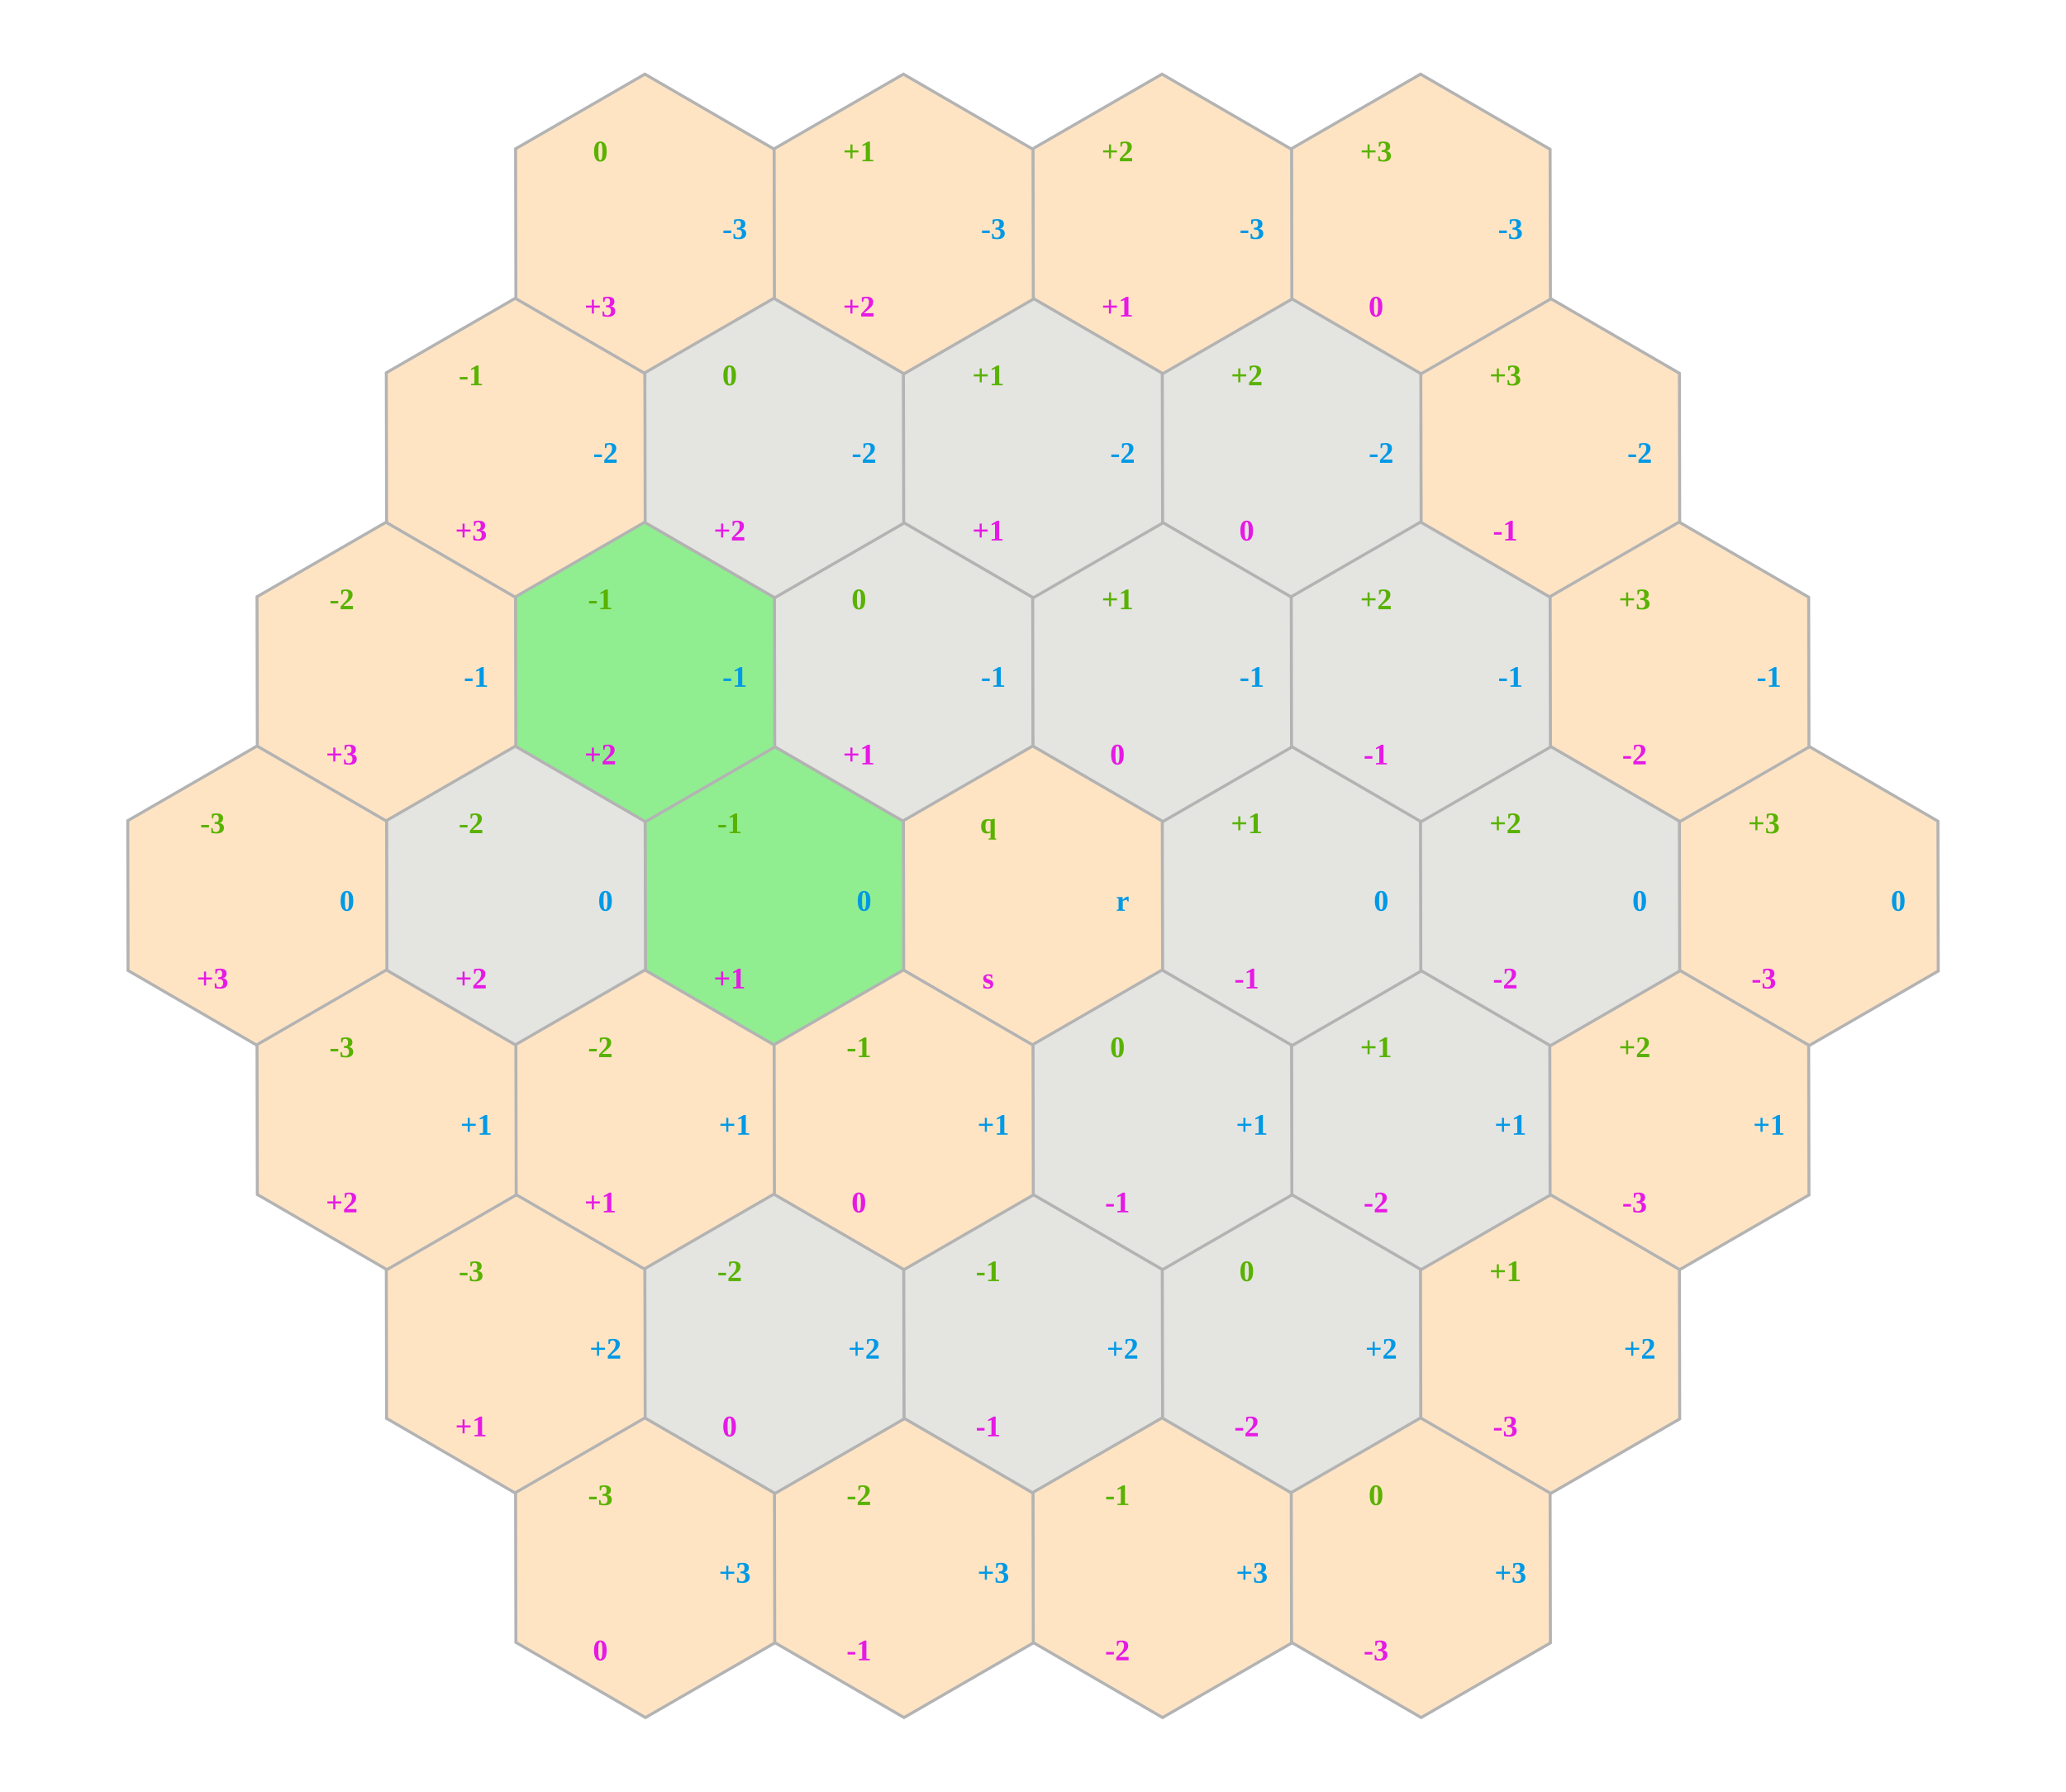
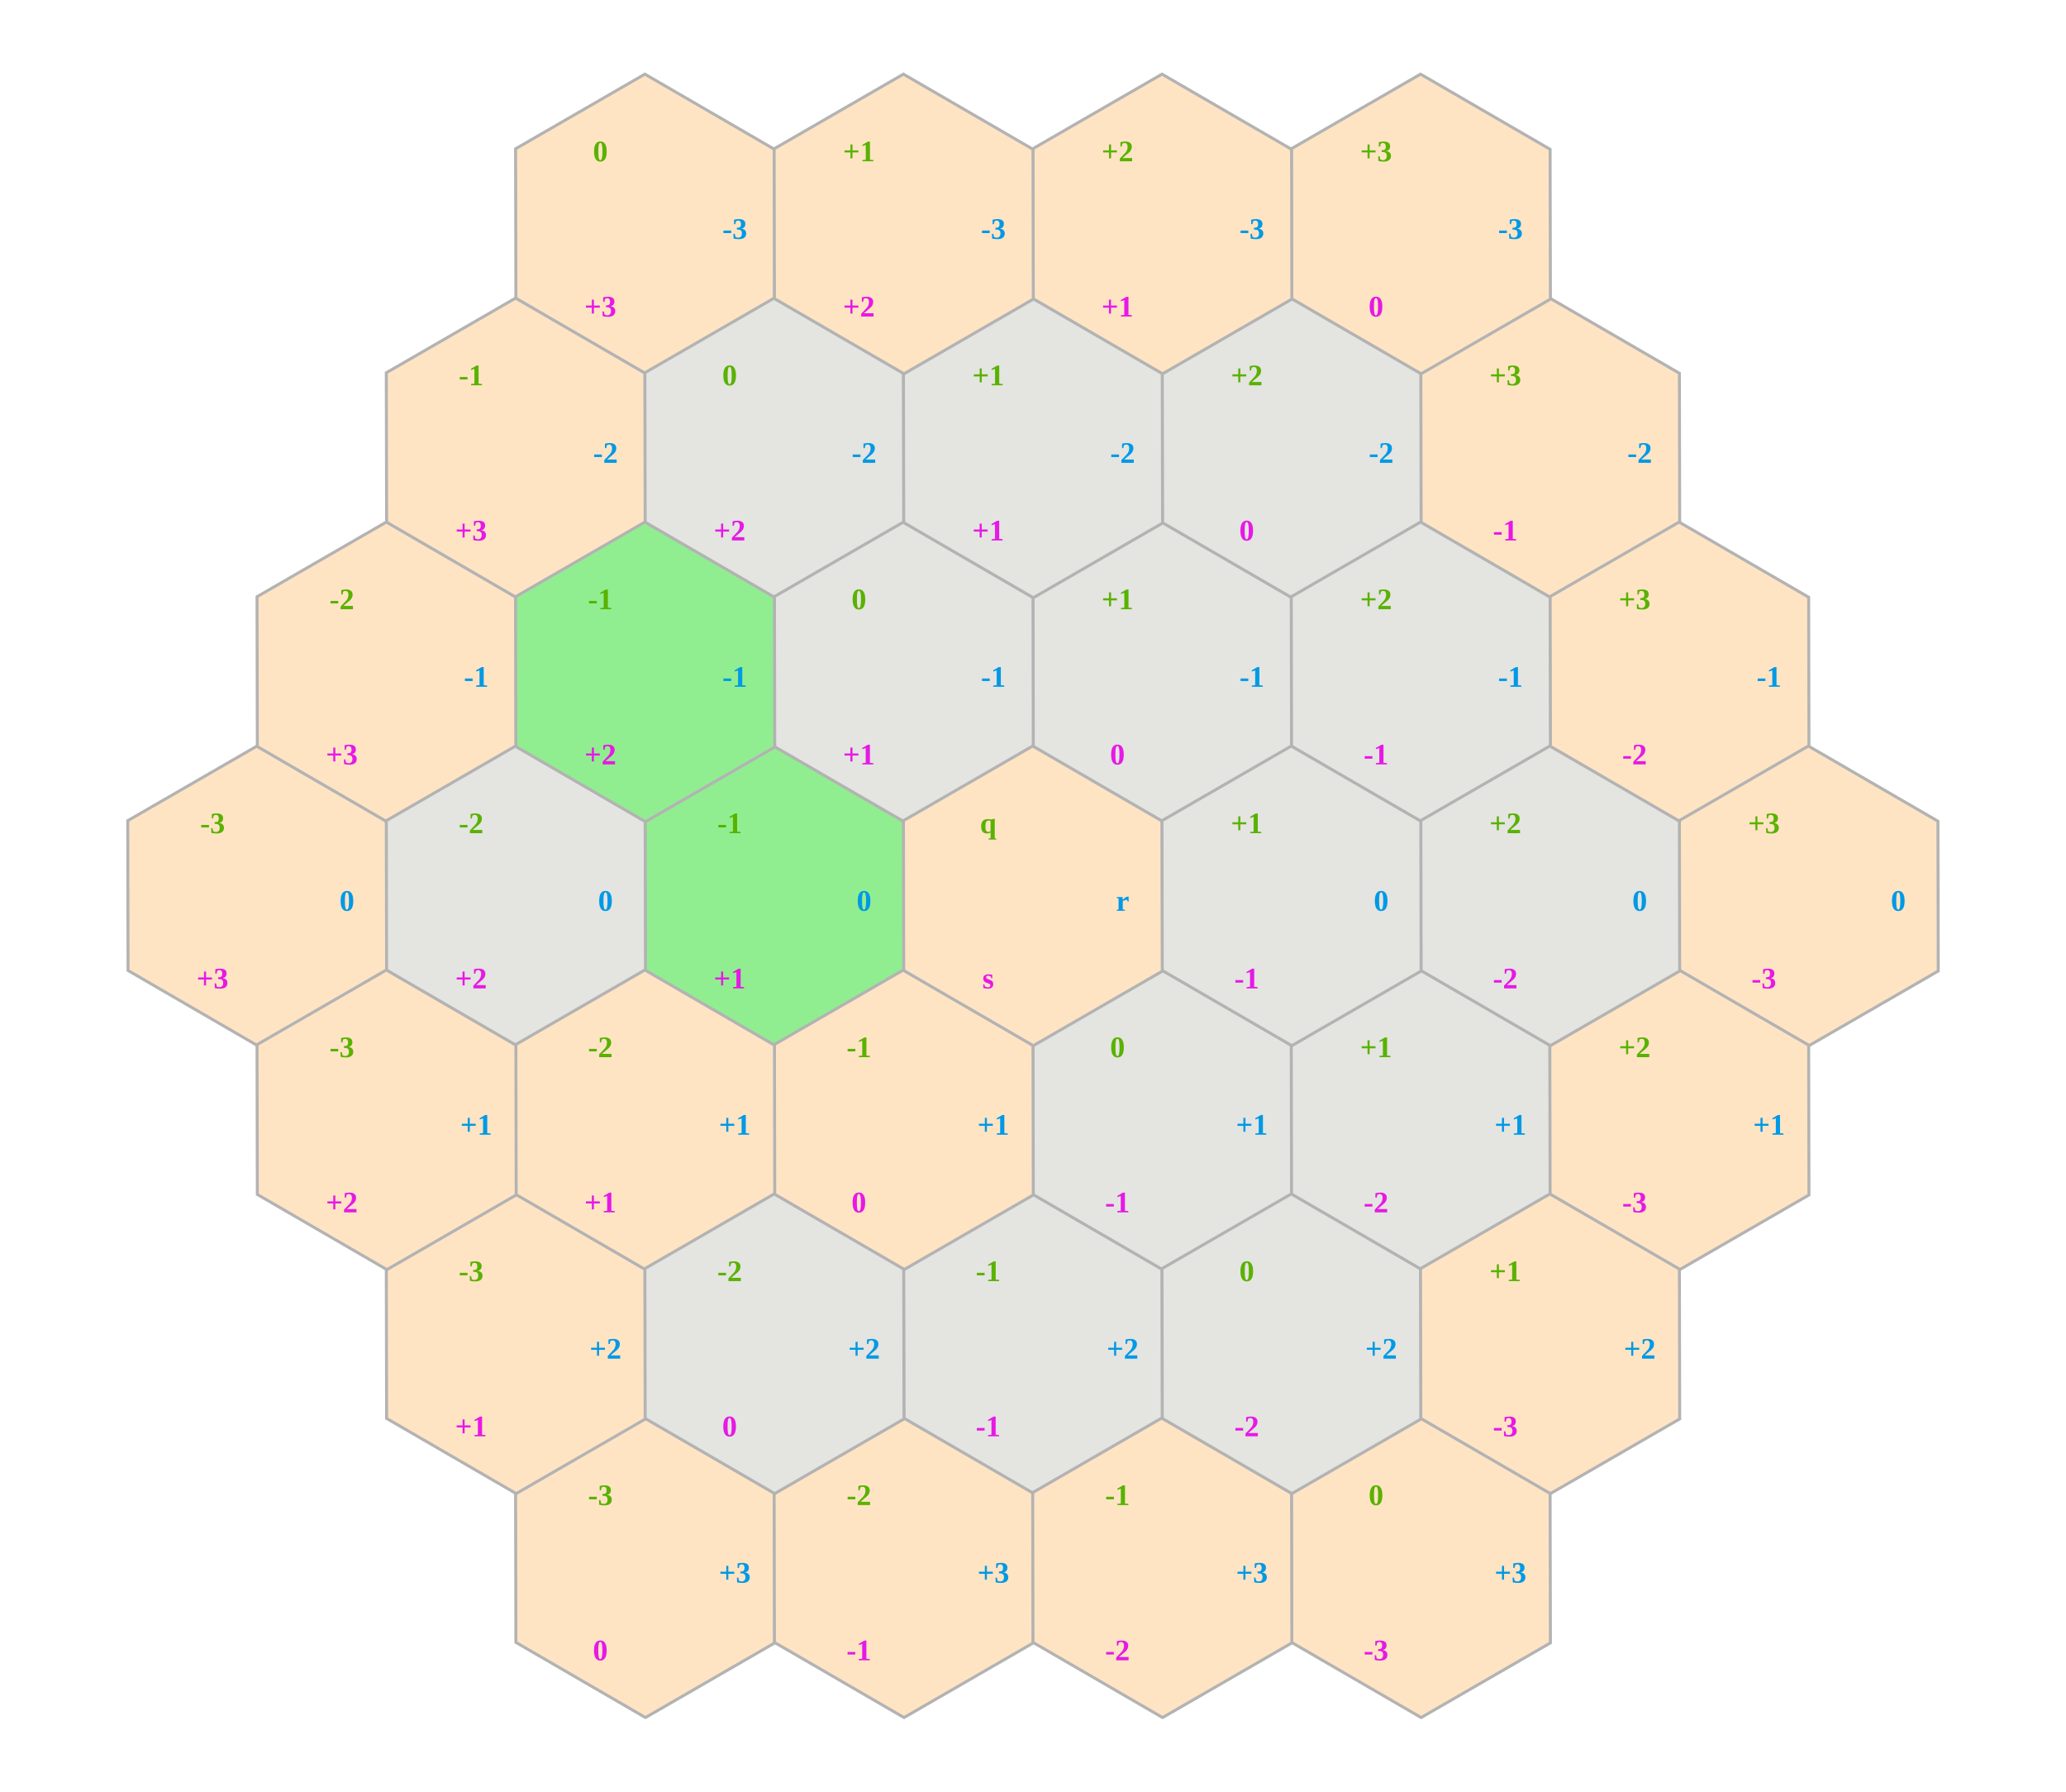
<svg xmlns="http://www.w3.org/2000/svg" version="1.1" viewBox="-692 -600 1384 1200" width="1384" height="1200" preserveAspectRatio="xMidYMin meet">
  <style>
    svg {
        stroke-width: 2px;
        stroke: #b3b3b3ff;
        fill: #e4e4e1ff;
        background-color: #ffffffff;
    }
    text {
        font-weight: bold;
        stroke: none;
        fill: black;
        text-anchor: middle;
        font-size: 20px;
    }
    .q {
        fill: #59b201ff;
    }
    .r {
        fill: #0099e5ff;
    }
    .s {
        fill: #e619e5ff;
    }
    .style-1 {
        fill: #ffe4c4ff;
    }
    .style-2 {
        fill: #90ee90ff;
    }
</style>
+   <g class="style-2" transform="translate(-173.2051,0),rotate(-30)">
+     <polygon points="100,0 50,-87 -50,-87 -100,-0 -50,87 50,87">
+     </polygon>
+     <text transform="rotate(-90) translate(60, 0) rotate(90) rotate(30) translate(0,10)" class="q">-1</text>
+     <text transform="rotate(-90) translate(-30, 52) rotate(90) rotate(30) translate(0,10)" class="r">0</text>
+     <text transform="rotate(-90) translate(-30, -52) rotate(90) rotate(30) translate(0,10)" class="s">+1</text>
+   </g>
  <g class="style-1" transform="translate(346.4102,-300),rotate(-30)">
    <polygon points="100,0 50,-87 -50,-87 -100,-0 -50,87 50,87">
    </polygon>
    <text transform="rotate(-90) translate(60, 0) rotate(90) rotate(30) translate(0,10)" class="q">+3</text>
    <text transform="rotate(-90) translate(-30, 52) rotate(90) rotate(30) translate(0,10)" class="r">-2</text>
    <text transform="rotate(-90) translate(-30, -52) rotate(90) rotate(30) translate(0,10)" class="s">-1</text>
  </g>
-   <g transform="translate(173.2051,300),rotate(-30)">
-     <polygon points="100,0 50,-87 -50,-87 -100,-0 -50,87 50,87">
-     </polygon>
-     <text transform="rotate(-90) translate(60, 0) rotate(90) rotate(30) translate(0,10)" class="q">0</text>
-     <text transform="rotate(-90) translate(-30, 52) rotate(90) rotate(30) translate(0,10)" class="r">+2</text>
-     <text transform="rotate(-90) translate(-30, -52) rotate(90) rotate(30) translate(0,10)" class="s">-2</text>
+   <g class="style-1" transform="translate(259.8076,450),rotate(-30)">
+     <polygon points="100,0 50,-87 -50,-87 -100,-0 -50,87 50,87">
+     </polygon>
+     <text transform="rotate(-90) translate(60, 0) rotate(90) rotate(30) translate(0,10)" class="q">0</text>
+     <text transform="rotate(-90) translate(-30, 52) rotate(90) rotate(30) translate(0,10)" class="r">+3</text>
+     <text transform="rotate(-90) translate(-30, -52) rotate(90) rotate(30) translate(0,10)" class="s">-3</text>
+   </g>
+   <g class="style-1" transform="translate(433.0127,-150),rotate(-30)">
+     <polygon points="100,0 50,-87 -50,-87 -100,-0 -50,87 50,87">
+     </polygon>
+     <text transform="rotate(-90) translate(60, 0) rotate(90) rotate(30) translate(0,10)" class="q">+3</text>
+     <text transform="rotate(-90) translate(-30, 52) rotate(90) rotate(30) translate(0,10)" class="r">-1</text>
+     <text transform="rotate(-90) translate(-30, -52) rotate(90) rotate(30) translate(0,10)" class="s">-2</text>
+   </g>
+   <g class="style-1" transform="translate(-259.8076,-450),rotate(-30)">
+     <polygon points="100,0 50,-87 -50,-87 -100,-0 -50,87 50,87">
+     </polygon>
+     <text transform="rotate(-90) translate(60, 0) rotate(90) rotate(30) translate(0,10)" class="q">0</text>
+     <text transform="rotate(-90) translate(-30, 52) rotate(90) rotate(30) translate(0,10)" class="r">-3</text>
+     <text transform="rotate(-90) translate(-30, -52) rotate(90) rotate(30) translate(0,10)" class="s">+3</text>
+   </g>
+   <g transform="translate(0,300),rotate(-30)">
+     <polygon points="100,0 50,-87 -50,-87 -100,-0 -50,87 50,87">
+     </polygon>
+     <text transform="rotate(-90) translate(60, 0) rotate(90) rotate(30) translate(0,10)" class="q">-1</text>
+     <text transform="rotate(-90) translate(-30, 52) rotate(90) rotate(30) translate(0,10)" class="r">+2</text>
+     <text transform="rotate(-90) translate(-30, -52) rotate(90) rotate(30) translate(0,10)" class="s">-1</text>
+   </g>
+   <g transform="translate(86.60254,150),rotate(-30)">
+     <polygon points="100,0 50,-87 -50,-87 -100,-0 -50,87 50,87">
+     </polygon>
+     <text transform="rotate(-90) translate(60, 0) rotate(90) rotate(30) translate(0,10)" class="q">0</text>
+     <text transform="rotate(-90) translate(-30, 52) rotate(90) rotate(30) translate(0,10)" class="r">+1</text>
+     <text transform="rotate(-90) translate(-30, -52) rotate(90) rotate(30) translate(0,10)" class="s">-1</text>
+   </g>
+   <g class="style-1" transform="translate(519.6152,0),rotate(-30)">
+     <polygon points="100,0 50,-87 -50,-87 -100,-0 -50,87 50,87">
+     </polygon>
+     <text transform="rotate(-90) translate(60, 0) rotate(90) rotate(30) translate(0,10)" class="q">+3</text>
+     <text transform="rotate(-90) translate(-30, 52) rotate(90) rotate(30) translate(0,10)" class="r">0</text>
+     <text transform="rotate(-90) translate(-30, -52) rotate(90) rotate(30) translate(0,10)" class="s">-3</text>
+   </g>
+   <g transform="translate(86.60254,-150),rotate(-30)">
+     <polygon points="100,0 50,-87 -50,-87 -100,-0 -50,87 50,87">
+     </polygon>
+     <text transform="rotate(-90) translate(60, 0) rotate(90) rotate(30) translate(0,10)" class="q">+1</text>
+     <text transform="rotate(-90) translate(-30, 52) rotate(90) rotate(30) translate(0,10)" class="r">-1</text>
+     <text transform="rotate(-90) translate(-30, -52) rotate(90) rotate(30) translate(0,10)" class="s">0</text>
+   </g>
+   <g transform="translate(173.2051,-300),rotate(-30)">
+     <polygon points="100,0 50,-87 -50,-87 -100,-0 -50,87 50,87">
+     </polygon>
+     <text transform="rotate(-90) translate(60, 0) rotate(90) rotate(30) translate(0,10)" class="q">+2</text>
+     <text transform="rotate(-90) translate(-30, 52) rotate(90) rotate(30) translate(0,10)" class="r">-2</text>
+     <text transform="rotate(-90) translate(-30, -52) rotate(90) rotate(30) translate(0,10)" class="s">0</text>
+   </g>
+   <g class="style-1" transform="translate(-86.60254,150),rotate(-30)">
+     <polygon points="100,0 50,-87 -50,-87 -100,-0 -50,87 50,87">
+     </polygon>
+     <text transform="rotate(-90) translate(60, 0) rotate(90) rotate(30) translate(0,10)" class="q">-1</text>
+     <text transform="rotate(-90) translate(-30, 52) rotate(90) rotate(30) translate(0,10)" class="r">+1</text>
+     <text transform="rotate(-90) translate(-30, -52) rotate(90) rotate(30) translate(0,10)" class="s">0</text>
+   </g>
+   <g class="style-1" transform="translate(-346.4102,-300),rotate(-30)">
+     <polygon points="100,0 50,-87 -50,-87 -100,-0 -50,87 50,87">
+     </polygon>
+     <text transform="rotate(-90) translate(60, 0) rotate(90) rotate(30) translate(0,10)" class="q">-1</text>
+     <text transform="rotate(-90) translate(-30, 52) rotate(90) rotate(30) translate(0,10)" class="r">-2</text>
+     <text transform="rotate(-90) translate(-30, -52) rotate(90) rotate(30) translate(0,10)" class="s">+3</text>
+   </g>
+   <g class="style-1" transform="translate(-519.6152,0),rotate(-30)">
+     <polygon points="100,0 50,-87 -50,-87 -100,-0 -50,87 50,87">
+     </polygon>
+     <text transform="rotate(-90) translate(60, 0) rotate(90) rotate(30) translate(0,10)" class="q">-3</text>
+     <text transform="rotate(-90) translate(-30, 52) rotate(90) rotate(30) translate(0,10)" class="r">0</text>
+     <text transform="rotate(-90) translate(-30, -52) rotate(90) rotate(30) translate(0,10)" class="s">+3</text>
+   </g>
+   <g transform="translate(259.8076,-150),rotate(-30)">
+     <polygon points="100,0 50,-87 -50,-87 -100,-0 -50,87 50,87">
+     </polygon>
+     <text transform="rotate(-90) translate(60, 0) rotate(90) rotate(30) translate(0,10)" class="q">+2</text>
+     <text transform="rotate(-90) translate(-30, 52) rotate(90) rotate(30) translate(0,10)" class="r">-1</text>
+     <text transform="rotate(-90) translate(-30, -52) rotate(90) rotate(30) translate(0,10)" class="s">-1</text>
  </g>
  <g class="style-1" transform="translate(-433.0127,-150),rotate(-30)">
    <polygon points="100,0 50,-87 -50,-87 -100,-0 -50,87 50,87">
    </polygon>
    <text transform="rotate(-90) translate(60, 0) rotate(90) rotate(30) translate(0,10)" class="q">-2</text>
    <text transform="rotate(-90) translate(-30, 52) rotate(90) rotate(30) translate(0,10)" class="r">-1</text>
    <text transform="rotate(-90) translate(-30, -52) rotate(90) rotate(30) translate(0,10)" class="s">+3</text>
  </g>
-   <g transform="translate(0,300),rotate(-30)">
-     <polygon points="100,0 50,-87 -50,-87 -100,-0 -50,87 50,87">
-     </polygon>
-     <text transform="rotate(-90) translate(60, 0) rotate(90) rotate(30) translate(0,10)" class="q">-1</text>
-     <text transform="rotate(-90) translate(-30, 52) rotate(90) rotate(30) translate(0,10)" class="r">+2</text>
-     <text transform="rotate(-90) translate(-30, -52) rotate(90) rotate(30) translate(0,10)" class="s">-1</text>
-   </g>
-   <g class="style-2" transform="translate(-173.2051,0),rotate(-30)">
-     <polygon points="100,0 50,-87 -50,-87 -100,-0 -50,87 50,87">
-     </polygon>
-     <text transform="rotate(-90) translate(60, 0) rotate(90) rotate(30) translate(0,10)" class="q">-1</text>
-     <text transform="rotate(-90) translate(-30, 52) rotate(90) rotate(30) translate(0,10)" class="r">0</text>
-     <text transform="rotate(-90) translate(-30, -52) rotate(90) rotate(30) translate(0,10)" class="s">+1</text>
-   </g>
-   <g class="style-1" transform="translate(346.4102,300),rotate(-30)">
-     <polygon points="100,0 50,-87 -50,-87 -100,-0 -50,87 50,87">
-     </polygon>
-     <text transform="rotate(-90) translate(60, 0) rotate(90) rotate(30) translate(0,10)" class="q">+1</text>
-     <text transform="rotate(-90) translate(-30, 52) rotate(90) rotate(30) translate(0,10)" class="r">+2</text>
-     <text transform="rotate(-90) translate(-30, -52) rotate(90) rotate(30) translate(0,10)" class="s">-3</text>
+   <g transform="translate(259.8076,150),rotate(-30)">
+     <polygon points="100,0 50,-87 -50,-87 -100,-0 -50,87 50,87">
+     </polygon>
+     <text transform="rotate(-90) translate(60, 0) rotate(90) rotate(30) translate(0,10)" class="q">+1</text>
+     <text transform="rotate(-90) translate(-30, 52) rotate(90) rotate(30) translate(0,10)" class="r">+1</text>
+     <text transform="rotate(-90) translate(-30, -52) rotate(90) rotate(30) translate(0,10)" class="s">-2</text>
+   </g>
+   <g class="style-1" transform="translate(-259.8076,450),rotate(-30)">
+     <polygon points="100,0 50,-87 -50,-87 -100,-0 -50,87 50,87">
+     </polygon>
+     <text transform="rotate(-90) translate(60, 0) rotate(90) rotate(30) translate(0,10)" class="q">-3</text>
+     <text transform="rotate(-90) translate(-30, 52) rotate(90) rotate(30) translate(0,10)" class="r">+3</text>
+     <text transform="rotate(-90) translate(-30, -52) rotate(90) rotate(30) translate(0,10)" class="s">0</text>
+   </g>
+   <g transform="translate(-346.4102,0),rotate(-30)">
+     <polygon points="100,0 50,-87 -50,-87 -100,-0 -50,87 50,87">
+     </polygon>
+     <text transform="rotate(-90) translate(60, 0) rotate(90) rotate(30) translate(0,10)" class="q">-2</text>
+     <text transform="rotate(-90) translate(-30, 52) rotate(90) rotate(30) translate(0,10)" class="r">0</text>
+     <text transform="rotate(-90) translate(-30, -52) rotate(90) rotate(30) translate(0,10)" class="s">+2</text>
+   </g>
+   <g class="style-1" transform="translate(-86.60254,450),rotate(-30)">
+     <polygon points="100,0 50,-87 -50,-87 -100,-0 -50,87 50,87">
+     </polygon>
+     <text transform="rotate(-90) translate(60, 0) rotate(90) rotate(30) translate(0,10)" class="q">-2</text>
+     <text transform="rotate(-90) translate(-30, 52) rotate(90) rotate(30) translate(0,10)" class="r">+3</text>
+     <text transform="rotate(-90) translate(-30, -52) rotate(90) rotate(30) translate(0,10)" class="s">-1</text>
  </g>
  <g class="style-1" transform="translate(-346.4102,300),rotate(-30)">
    <polygon points="100,0 50,-87 -50,-87 -100,-0 -50,87 50,87">
    </polygon>
    <text transform="rotate(-90) translate(60, 0) rotate(90) rotate(30) translate(0,10)" class="q">-3</text>
    <text transform="rotate(-90) translate(-30, 52) rotate(90) rotate(30) translate(0,10)" class="r">+2</text>
    <text transform="rotate(-90) translate(-30, -52) rotate(90) rotate(30) translate(0,10)" class="s">+1</text>
  </g>
-   <g class="style-1" transform="translate(-346.4102,-300),rotate(-30)">
-     <polygon points="100,0 50,-87 -50,-87 -100,-0 -50,87 50,87">
-     </polygon>
-     <text transform="rotate(-90) translate(60, 0) rotate(90) rotate(30) translate(0,10)" class="q">-1</text>
-     <text transform="rotate(-90) translate(-30, 52) rotate(90) rotate(30) translate(0,10)" class="r">-2</text>
-     <text transform="rotate(-90) translate(-30, -52) rotate(90) rotate(30) translate(0,10)" class="s">+3</text>
-   </g>
-   <g class="style-1" transform="translate(86.60254,450),rotate(-30)">
-     <polygon points="100,0 50,-87 -50,-87 -100,-0 -50,87 50,87">
-     </polygon>
-     <text transform="rotate(-90) translate(60, 0) rotate(90) rotate(30) translate(0,10)" class="q">-1</text>
-     <text transform="rotate(-90) translate(-30, 52) rotate(90) rotate(30) translate(0,10)" class="r">+3</text>
-     <text transform="rotate(-90) translate(-30, -52) rotate(90) rotate(30) translate(0,10)" class="s">-2</text>
-   </g>
-   <g transform="translate(-346.4102,0),rotate(-30)">
-     <polygon points="100,0 50,-87 -50,-87 -100,-0 -50,87 50,87">
-     </polygon>
-     <text transform="rotate(-90) translate(60, 0) rotate(90) rotate(30) translate(0,10)" class="q">-2</text>
-     <text transform="rotate(-90) translate(-30, 52) rotate(90) rotate(30) translate(0,10)" class="r">0</text>
-     <text transform="rotate(-90) translate(-30, -52) rotate(90) rotate(30) translate(0,10)" class="s">+2</text>
-   </g>
-   <g class="style-1" transform="translate(-259.8076,-450),rotate(-30)">
-     <polygon points="100,0 50,-87 -50,-87 -100,-0 -50,87 50,87">
-     </polygon>
-     <text transform="rotate(-90) translate(60, 0) rotate(90) rotate(30) translate(0,10)" class="q">0</text>
-     <text transform="rotate(-90) translate(-30, 52) rotate(90) rotate(30) translate(0,10)" class="r">-3</text>
-     <text transform="rotate(-90) translate(-30, -52) rotate(90) rotate(30) translate(0,10)" class="s">+3</text>
-   </g>
-   <g transform="translate(173.2051,-300),rotate(-30)">
-     <polygon points="100,0 50,-87 -50,-87 -100,-0 -50,87 50,87">
-     </polygon>
-     <text transform="rotate(-90) translate(60, 0) rotate(90) rotate(30) translate(0,10)" class="q">+2</text>
-     <text transform="rotate(-90) translate(-30, 52) rotate(90) rotate(30) translate(0,10)" class="r">-2</text>
-     <text transform="rotate(-90) translate(-30, -52) rotate(90) rotate(30) translate(0,10)" class="s">0</text>
+   <g class="style-1" transform="translate(433.0127,150),rotate(-30)">
+     <polygon points="100,0 50,-87 -50,-87 -100,-0 -50,87 50,87">
+     </polygon>
+     <text transform="rotate(-90) translate(60, 0) rotate(90) rotate(30) translate(0,10)" class="q">+2</text>
+     <text transform="rotate(-90) translate(-30, 52) rotate(90) rotate(30) translate(0,10)" class="r">+1</text>
+     <text transform="rotate(-90) translate(-30, -52) rotate(90) rotate(30) translate(0,10)" class="s">-3</text>
+   </g>
+   <g class="style-1" transform="translate(-259.8076,150),rotate(-30)">
+     <polygon points="100,0 50,-87 -50,-87 -100,-0 -50,87 50,87">
+     </polygon>
+     <text transform="rotate(-90) translate(60, 0) rotate(90) rotate(30) translate(0,10)" class="q">-2</text>
+     <text transform="rotate(-90) translate(-30, 52) rotate(90) rotate(30) translate(0,10)" class="r">+1</text>
+     <text transform="rotate(-90) translate(-30, -52) rotate(90) rotate(30) translate(0,10)" class="s">+1</text>
+   </g>
+   <g transform="translate(-173.2051,-300),rotate(-30)">
+     <polygon points="100,0 50,-87 -50,-87 -100,-0 -50,87 50,87">
+     </polygon>
+     <text transform="rotate(-90) translate(60, 0) rotate(90) rotate(30) translate(0,10)" class="q">0</text>
+     <text transform="rotate(-90) translate(-30, 52) rotate(90) rotate(30) translate(0,10)" class="r">-2</text>
+     <text transform="rotate(-90) translate(-30, -52) rotate(90) rotate(30) translate(0,10)" class="s">+2</text>
  </g>
  <g transform="translate(-86.60254,-150),rotate(-30)">
    <polygon points="100,0 50,-87 -50,-87 -100,-0 -50,87 50,87">
    </polygon>
    <text transform="rotate(-90) translate(60, 0) rotate(90) rotate(30) translate(0,10)" class="q">0</text>
    <text transform="rotate(-90) translate(-30, 52) rotate(90) rotate(30) translate(0,10)" class="r">-1</text>
    <text transform="rotate(-90) translate(-30, -52) rotate(90) rotate(30) translate(0,10)" class="s">+1</text>
-   </g>
-   <g class="style-1" transform="translate(519.6152,0),rotate(-30)">
-     <polygon points="100,0 50,-87 -50,-87 -100,-0 -50,87 50,87">
-     </polygon>
-     <text transform="rotate(-90) translate(60, 0) rotate(90) rotate(30) translate(0,10)" class="q">+3</text>
-     <text transform="rotate(-90) translate(-30, 52) rotate(90) rotate(30) translate(0,10)" class="r">0</text>
-     <text transform="rotate(-90) translate(-30, -52) rotate(90) rotate(30) translate(0,10)" class="s">-3</text>
-   </g>
-   <g class="style-1" transform="translate(259.8076,-450),rotate(-30)">
-     <polygon points="100,0 50,-87 -50,-87 -100,-0 -50,87 50,87">
-     </polygon>
-     <text transform="rotate(-90) translate(60, 0) rotate(90) rotate(30) translate(0,10)" class="q">+3</text>
-     <text transform="rotate(-90) translate(-30, 52) rotate(90) rotate(30) translate(0,10)" class="r">-3</text>
-     <text transform="rotate(-90) translate(-30, -52) rotate(90) rotate(30) translate(0,10)" class="s">0</text>
-   </g>
-   <g transform="translate(259.8076,150),rotate(-30)">
-     <polygon points="100,0 50,-87 -50,-87 -100,-0 -50,87 50,87">
-     </polygon>
-     <text transform="rotate(-90) translate(60, 0) rotate(90) rotate(30) translate(0,10)" class="q">+1</text>
-     <text transform="rotate(-90) translate(-30, 52) rotate(90) rotate(30) translate(0,10)" class="r">+1</text>
-     <text transform="rotate(-90) translate(-30, -52) rotate(90) rotate(30) translate(0,10)" class="s">-2</text>
-   </g>
-   <g class="style-2" transform="translate(-259.8076,-150),rotate(-30)">
-     <polygon points="100,0 50,-87 -50,-87 -100,-0 -50,87 50,87">
-     </polygon>
-     <text transform="rotate(-90) translate(60, 0) rotate(90) rotate(30) translate(0,10)" class="q">-1</text>
-     <text transform="rotate(-90) translate(-30, 52) rotate(90) rotate(30) translate(0,10)" class="r">-1</text>
-     <text transform="rotate(-90) translate(-30, -52) rotate(90) rotate(30) translate(0,10)" class="s">+2</text>
-   </g>
-   <g transform="translate(173.2051,0),rotate(-30)">
-     <polygon points="100,0 50,-87 -50,-87 -100,-0 -50,87 50,87">
-     </polygon>
-     <text transform="rotate(-90) translate(60, 0) rotate(90) rotate(30) translate(0,10)" class="q">+1</text>
-     <text transform="rotate(-90) translate(-30, 52) rotate(90) rotate(30) translate(0,10)" class="r">0</text>
-     <text transform="rotate(-90) translate(-30, -52) rotate(90) rotate(30) translate(0,10)" class="s">-1</text>
-   </g>
-   <g class="style-1" transform="translate(-86.60254,450),rotate(-30)">
-     <polygon points="100,0 50,-87 -50,-87 -100,-0 -50,87 50,87">
-     </polygon>
-     <text transform="rotate(-90) translate(60, 0) rotate(90) rotate(30) translate(0,10)" class="q">-2</text>
-     <text transform="rotate(-90) translate(-30, 52) rotate(90) rotate(30) translate(0,10)" class="r">+3</text>
-     <text transform="rotate(-90) translate(-30, -52) rotate(90) rotate(30) translate(0,10)" class="s">-1</text>
-   </g>
-   <g class="style-1" transform="translate(259.8076,450),rotate(-30)">
-     <polygon points="100,0 50,-87 -50,-87 -100,-0 -50,87 50,87">
-     </polygon>
-     <text transform="rotate(-90) translate(60, 0) rotate(90) rotate(30) translate(0,10)" class="q">0</text>
-     <text transform="rotate(-90) translate(-30, 52) rotate(90) rotate(30) translate(0,10)" class="r">+3</text>
-     <text transform="rotate(-90) translate(-30, -52) rotate(90) rotate(30) translate(0,10)" class="s">-3</text>
-   </g>
-   <g transform="translate(86.60254,-150),rotate(-30)">
-     <polygon points="100,0 50,-87 -50,-87 -100,-0 -50,87 50,87">
-     </polygon>
-     <text transform="rotate(-90) translate(60, 0) rotate(90) rotate(30) translate(0,10)" class="q">+1</text>
-     <text transform="rotate(-90) translate(-30, 52) rotate(90) rotate(30) translate(0,10)" class="r">-1</text>
-     <text transform="rotate(-90) translate(-30, -52) rotate(90) rotate(30) translate(0,10)" class="s">0</text>
-   </g>
-   <g transform="translate(-173.2051,-300),rotate(-30)">
-     <polygon points="100,0 50,-87 -50,-87 -100,-0 -50,87 50,87">
-     </polygon>
-     <text transform="rotate(-90) translate(60, 0) rotate(90) rotate(30) translate(0,10)" class="q">0</text>
-     <text transform="rotate(-90) translate(-30, 52) rotate(90) rotate(30) translate(0,10)" class="r">-2</text>
-     <text transform="rotate(-90) translate(-30, -52) rotate(90) rotate(30) translate(0,10)" class="s">+2</text>
  </g>
  <g class="style-1" transform="translate(0,0),rotate(-30)">
    <polygon points="100,0 50,-87 -50,-87 -100,-0 -50,87 50,87">
    </polygon>
    <text transform="rotate(-90) translate(60, 0) rotate(90) rotate(30) translate(0,10)" class="q">q</text>
    <text transform="rotate(-90) translate(-30, 52) rotate(90) rotate(30) translate(0,10)" class="r">r</text>
    <text transform="rotate(-90) translate(-30, -52) rotate(90) rotate(30) translate(0,10)" class="s">s</text>
  </g>
-   <g class="style-1" transform="translate(-259.8076,150),rotate(-30)">
-     <polygon points="100,0 50,-87 -50,-87 -100,-0 -50,87 50,87">
-     </polygon>
-     <text transform="rotate(-90) translate(60, 0) rotate(90) rotate(30) translate(0,10)" class="q">-2</text>
-     <text transform="rotate(-90) translate(-30, 52) rotate(90) rotate(30) translate(0,10)" class="r">+1</text>
-     <text transform="rotate(-90) translate(-30, -52) rotate(90) rotate(30) translate(0,10)" class="s">+1</text>
+   <g class="style-1" transform="translate(259.8076,-450),rotate(-30)">
+     <polygon points="100,0 50,-87 -50,-87 -100,-0 -50,87 50,87">
+     </polygon>
+     <text transform="rotate(-90) translate(60, 0) rotate(90) rotate(30) translate(0,10)" class="q">+3</text>
+     <text transform="rotate(-90) translate(-30, 52) rotate(90) rotate(30) translate(0,10)" class="r">-3</text>
+     <text transform="rotate(-90) translate(-30, -52) rotate(90) rotate(30) translate(0,10)" class="s">0</text>
+   </g>
+   <g class="style-1" transform="translate(86.60254,450),rotate(-30)">
+     <polygon points="100,0 50,-87 -50,-87 -100,-0 -50,87 50,87">
+     </polygon>
+     <text transform="rotate(-90) translate(60, 0) rotate(90) rotate(30) translate(0,10)" class="q">-1</text>
+     <text transform="rotate(-90) translate(-30, 52) rotate(90) rotate(30) translate(0,10)" class="r">+3</text>
+     <text transform="rotate(-90) translate(-30, -52) rotate(90) rotate(30) translate(0,10)" class="s">-2</text>
+   </g>
+   <g transform="translate(173.2051,300),rotate(-30)">
+     <polygon points="100,0 50,-87 -50,-87 -100,-0 -50,87 50,87">
+     </polygon>
+     <text transform="rotate(-90) translate(60, 0) rotate(90) rotate(30) translate(0,10)" class="q">0</text>
+     <text transform="rotate(-90) translate(-30, 52) rotate(90) rotate(30) translate(0,10)" class="r">+2</text>
+     <text transform="rotate(-90) translate(-30, -52) rotate(90) rotate(30) translate(0,10)" class="s">-2</text>
+   </g>
+   <g transform="translate(346.4102,0),rotate(-30)">
+     <polygon points="100,0 50,-87 -50,-87 -100,-0 -50,87 50,87">
+     </polygon>
+     <text transform="rotate(-90) translate(60, 0) rotate(90) rotate(30) translate(0,10)" class="q">+2</text>
+     <text transform="rotate(-90) translate(-30, 52) rotate(90) rotate(30) translate(0,10)" class="r">0</text>
+     <text transform="rotate(-90) translate(-30, -52) rotate(90) rotate(30) translate(0,10)" class="s">-2</text>
+   </g>
+   <g class="style-1" transform="translate(346.4102,300),rotate(-30)">
+     <polygon points="100,0 50,-87 -50,-87 -100,-0 -50,87 50,87">
+     </polygon>
+     <text transform="rotate(-90) translate(60, 0) rotate(90) rotate(30) translate(0,10)" class="q">+1</text>
+     <text transform="rotate(-90) translate(-30, 52) rotate(90) rotate(30) translate(0,10)" class="r">+2</text>
+     <text transform="rotate(-90) translate(-30, -52) rotate(90) rotate(30) translate(0,10)" class="s">-3</text>
+   </g>
+   <g class="style-2" transform="translate(-259.8076,-150),rotate(-30)">
+     <polygon points="100,0 50,-87 -50,-87 -100,-0 -50,87 50,87">
+     </polygon>
+     <text transform="rotate(-90) translate(60, 0) rotate(90) rotate(30) translate(0,10)" class="q">-1</text>
+     <text transform="rotate(-90) translate(-30, 52) rotate(90) rotate(30) translate(0,10)" class="r">-1</text>
+     <text transform="rotate(-90) translate(-30, -52) rotate(90) rotate(30) translate(0,10)" class="s">+2</text>
+   </g>
+   <g transform="translate(0,-300),rotate(-30)">
+     <polygon points="100,0 50,-87 -50,-87 -100,-0 -50,87 50,87">
+     </polygon>
+     <text transform="rotate(-90) translate(60, 0) rotate(90) rotate(30) translate(0,10)" class="q">+1</text>
+     <text transform="rotate(-90) translate(-30, 52) rotate(90) rotate(30) translate(0,10)" class="r">-2</text>
+     <text transform="rotate(-90) translate(-30, -52) rotate(90) rotate(30) translate(0,10)" class="s">+1</text>
+   </g>
+   <g class="style-1" transform="translate(86.60254,-450),rotate(-30)">
+     <polygon points="100,0 50,-87 -50,-87 -100,-0 -50,87 50,87">
+     </polygon>
+     <text transform="rotate(-90) translate(60, 0) rotate(90) rotate(30) translate(0,10)" class="q">+2</text>
+     <text transform="rotate(-90) translate(-30, 52) rotate(90) rotate(30) translate(0,10)" class="r">-3</text>
+     <text transform="rotate(-90) translate(-30, -52) rotate(90) rotate(30) translate(0,10)" class="s">+1</text>
+   </g>
+   <g class="style-1" transform="translate(-433.0127,150),rotate(-30)">
+     <polygon points="100,0 50,-87 -50,-87 -100,-0 -50,87 50,87">
+     </polygon>
+     <text transform="rotate(-90) translate(60, 0) rotate(90) rotate(30) translate(0,10)" class="q">-3</text>
+     <text transform="rotate(-90) translate(-30, 52) rotate(90) rotate(30) translate(0,10)" class="r">+1</text>
+     <text transform="rotate(-90) translate(-30, -52) rotate(90) rotate(30) translate(0,10)" class="s">+2</text>
  </g>
  <g transform="translate(-173.2051,300),rotate(-30)">
    <polygon points="100,0 50,-87 -50,-87 -100,-0 -50,87 50,87">
    </polygon>
    <text transform="rotate(-90) translate(60, 0) rotate(90) rotate(30) translate(0,10)" class="q">-2</text>
    <text transform="rotate(-90) translate(-30, 52) rotate(90) rotate(30) translate(0,10)" class="r">+2</text>
    <text transform="rotate(-90) translate(-30, -52) rotate(90) rotate(30) translate(0,10)" class="s">0</text>
  </g>
-   <g class="style-1" transform="translate(86.60254,-450),rotate(-30)">
-     <polygon points="100,0 50,-87 -50,-87 -100,-0 -50,87 50,87">
-     </polygon>
-     <text transform="rotate(-90) translate(60, 0) rotate(90) rotate(30) translate(0,10)" class="q">+2</text>
-     <text transform="rotate(-90) translate(-30, 52) rotate(90) rotate(30) translate(0,10)" class="r">-3</text>
-     <text transform="rotate(-90) translate(-30, -52) rotate(90) rotate(30) translate(0,10)" class="s">+1</text>
-   </g>
-   <g transform="translate(86.60254,150),rotate(-30)">
-     <polygon points="100,0 50,-87 -50,-87 -100,-0 -50,87 50,87">
-     </polygon>
-     <text transform="rotate(-90) translate(60, 0) rotate(90) rotate(30) translate(0,10)" class="q">0</text>
-     <text transform="rotate(-90) translate(-30, 52) rotate(90) rotate(30) translate(0,10)" class="r">+1</text>
-     <text transform="rotate(-90) translate(-30, -52) rotate(90) rotate(30) translate(0,10)" class="s">-1</text>
-   </g>
-   <g class="style-1" transform="translate(433.0127,150),rotate(-30)">
-     <polygon points="100,0 50,-87 -50,-87 -100,-0 -50,87 50,87">
-     </polygon>
-     <text transform="rotate(-90) translate(60, 0) rotate(90) rotate(30) translate(0,10)" class="q">+2</text>
-     <text transform="rotate(-90) translate(-30, 52) rotate(90) rotate(30) translate(0,10)" class="r">+1</text>
-     <text transform="rotate(-90) translate(-30, -52) rotate(90) rotate(30) translate(0,10)" class="s">-3</text>
-   </g>
-   <g class="style-1" transform="translate(-519.6152,0),rotate(-30)">
-     <polygon points="100,0 50,-87 -50,-87 -100,-0 -50,87 50,87">
-     </polygon>
-     <text transform="rotate(-90) translate(60, 0) rotate(90) rotate(30) translate(0,10)" class="q">-3</text>
-     <text transform="rotate(-90) translate(-30, 52) rotate(90) rotate(30) translate(0,10)" class="r">0</text>
-     <text transform="rotate(-90) translate(-30, -52) rotate(90) rotate(30) translate(0,10)" class="s">+3</text>
-   </g>
-   <g class="style-1" transform="translate(-259.8076,450),rotate(-30)">
-     <polygon points="100,0 50,-87 -50,-87 -100,-0 -50,87 50,87">
-     </polygon>
-     <text transform="rotate(-90) translate(60, 0) rotate(90) rotate(30) translate(0,10)" class="q">-3</text>
-     <text transform="rotate(-90) translate(-30, 52) rotate(90) rotate(30) translate(0,10)" class="r">+3</text>
-     <text transform="rotate(-90) translate(-30, -52) rotate(90) rotate(30) translate(0,10)" class="s">0</text>
-   </g>
-   <g class="style-1" transform="translate(433.0127,-150),rotate(-30)">
-     <polygon points="100,0 50,-87 -50,-87 -100,-0 -50,87 50,87">
-     </polygon>
-     <text transform="rotate(-90) translate(60, 0) rotate(90) rotate(30) translate(0,10)" class="q">+3</text>
-     <text transform="rotate(-90) translate(-30, 52) rotate(90) rotate(30) translate(0,10)" class="r">-1</text>
-     <text transform="rotate(-90) translate(-30, -52) rotate(90) rotate(30) translate(0,10)" class="s">-2</text>
-   </g>
-   <g class="style-1" transform="translate(-433.0127,150),rotate(-30)">
-     <polygon points="100,0 50,-87 -50,-87 -100,-0 -50,87 50,87">
-     </polygon>
-     <text transform="rotate(-90) translate(60, 0) rotate(90) rotate(30) translate(0,10)" class="q">-3</text>
-     <text transform="rotate(-90) translate(-30, 52) rotate(90) rotate(30) translate(0,10)" class="r">+1</text>
-     <text transform="rotate(-90) translate(-30, -52) rotate(90) rotate(30) translate(0,10)" class="s">+2</text>
-   </g>
-   <g transform="translate(346.4102,0),rotate(-30)">
-     <polygon points="100,0 50,-87 -50,-87 -100,-0 -50,87 50,87">
-     </polygon>
-     <text transform="rotate(-90) translate(60, 0) rotate(90) rotate(30) translate(0,10)" class="q">+2</text>
-     <text transform="rotate(-90) translate(-30, 52) rotate(90) rotate(30) translate(0,10)" class="r">0</text>
-     <text transform="rotate(-90) translate(-30, -52) rotate(90) rotate(30) translate(0,10)" class="s">-2</text>
-   </g>
-   <g transform="translate(0,-300),rotate(-30)">
-     <polygon points="100,0 50,-87 -50,-87 -100,-0 -50,87 50,87">
-     </polygon>
-     <text transform="rotate(-90) translate(60, 0) rotate(90) rotate(30) translate(0,10)" class="q">+1</text>
-     <text transform="rotate(-90) translate(-30, 52) rotate(90) rotate(30) translate(0,10)" class="r">-2</text>
-     <text transform="rotate(-90) translate(-30, -52) rotate(90) rotate(30) translate(0,10)" class="s">+1</text>
-   </g>
-   <g transform="translate(259.8076,-150),rotate(-30)">
-     <polygon points="100,0 50,-87 -50,-87 -100,-0 -50,87 50,87">
-     </polygon>
-     <text transform="rotate(-90) translate(60, 0) rotate(90) rotate(30) translate(0,10)" class="q">+2</text>
-     <text transform="rotate(-90) translate(-30, 52) rotate(90) rotate(30) translate(0,10)" class="r">-1</text>
-     <text transform="rotate(-90) translate(-30, -52) rotate(90) rotate(30) translate(0,10)" class="s">-1</text>
-   </g>
-   <g class="style-1" transform="translate(-86.60254,150),rotate(-30)">
-     <polygon points="100,0 50,-87 -50,-87 -100,-0 -50,87 50,87">
-     </polygon>
-     <text transform="rotate(-90) translate(60, 0) rotate(90) rotate(30) translate(0,10)" class="q">-1</text>
-     <text transform="rotate(-90) translate(-30, 52) rotate(90) rotate(30) translate(0,10)" class="r">+1</text>
-     <text transform="rotate(-90) translate(-30, -52) rotate(90) rotate(30) translate(0,10)" class="s">0</text>
+   <g transform="translate(173.2051,0),rotate(-30)">
+     <polygon points="100,0 50,-87 -50,-87 -100,-0 -50,87 50,87">
+     </polygon>
+     <text transform="rotate(-90) translate(60, 0) rotate(90) rotate(30) translate(0,10)" class="q">+1</text>
+     <text transform="rotate(-90) translate(-30, 52) rotate(90) rotate(30) translate(0,10)" class="r">0</text>
+     <text transform="rotate(-90) translate(-30, -52) rotate(90) rotate(30) translate(0,10)" class="s">-1</text>
  </g>
  <g class="style-1" transform="translate(-86.60254,-450),rotate(-30)">
    <polygon points="100,0 50,-87 -50,-87 -100,-0 -50,87 50,87">
    </polygon>
    <text transform="rotate(-90) translate(60, 0) rotate(90) rotate(30) translate(0,10)" class="q">+1</text>
    <text transform="rotate(-90) translate(-30, 52) rotate(90) rotate(30) translate(0,10)" class="r">-3</text>
    <text transform="rotate(-90) translate(-30, -52) rotate(90) rotate(30) translate(0,10)" class="s">+2</text>
  </g>
</svg>
